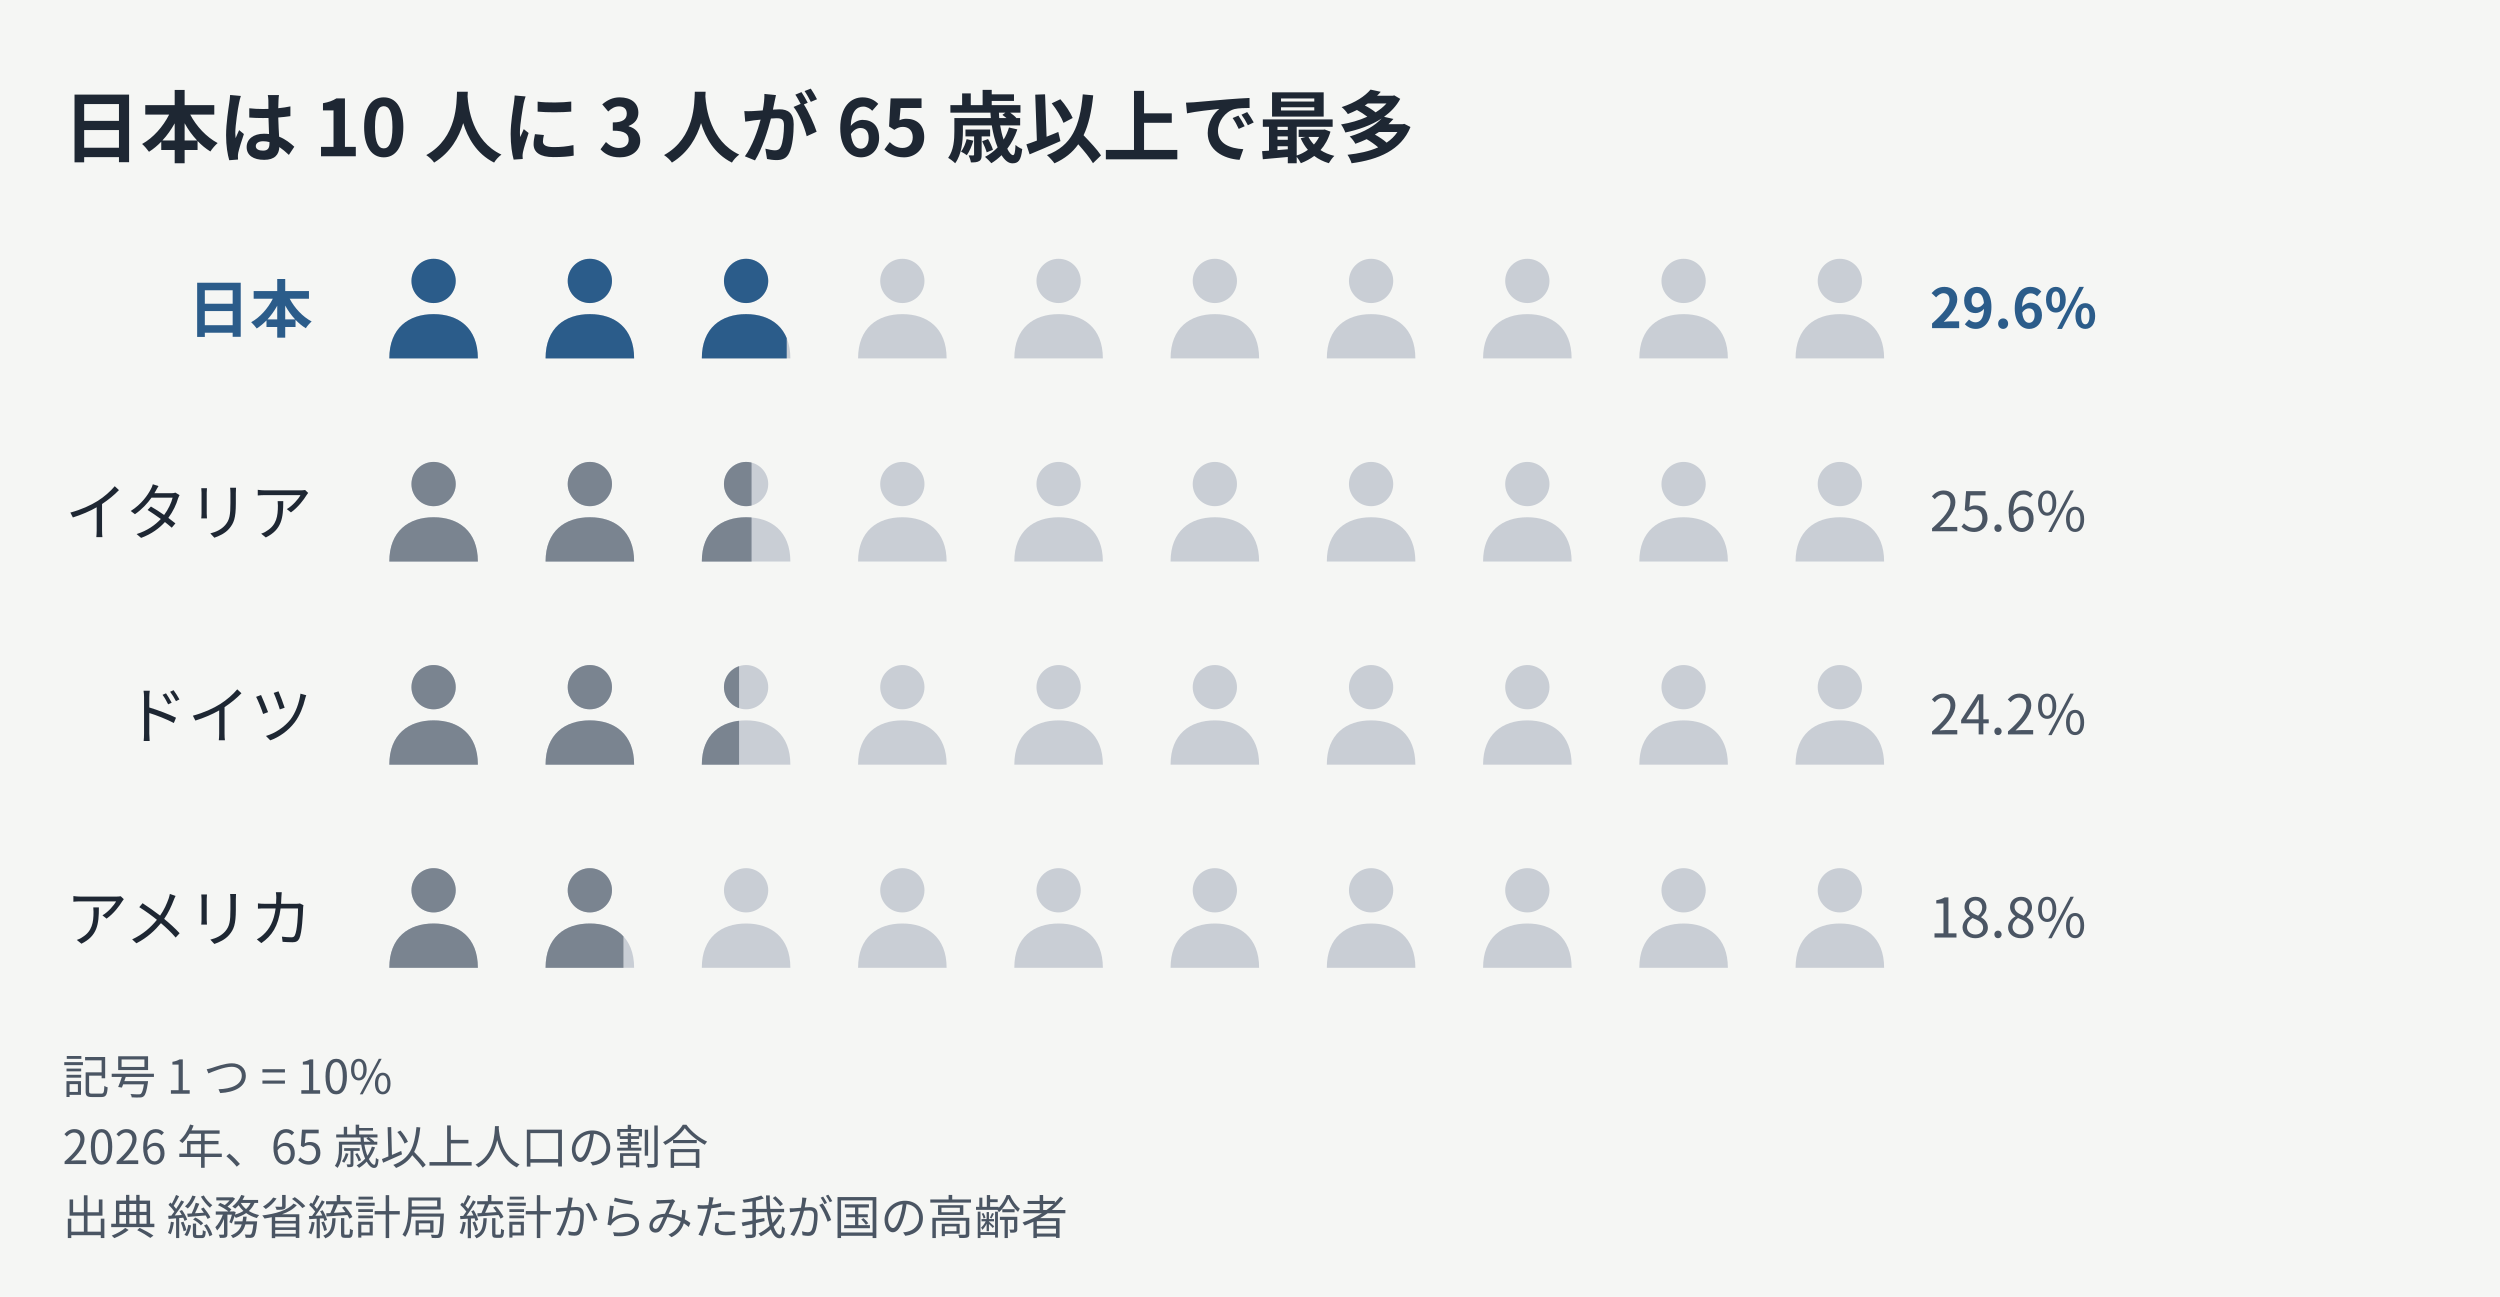
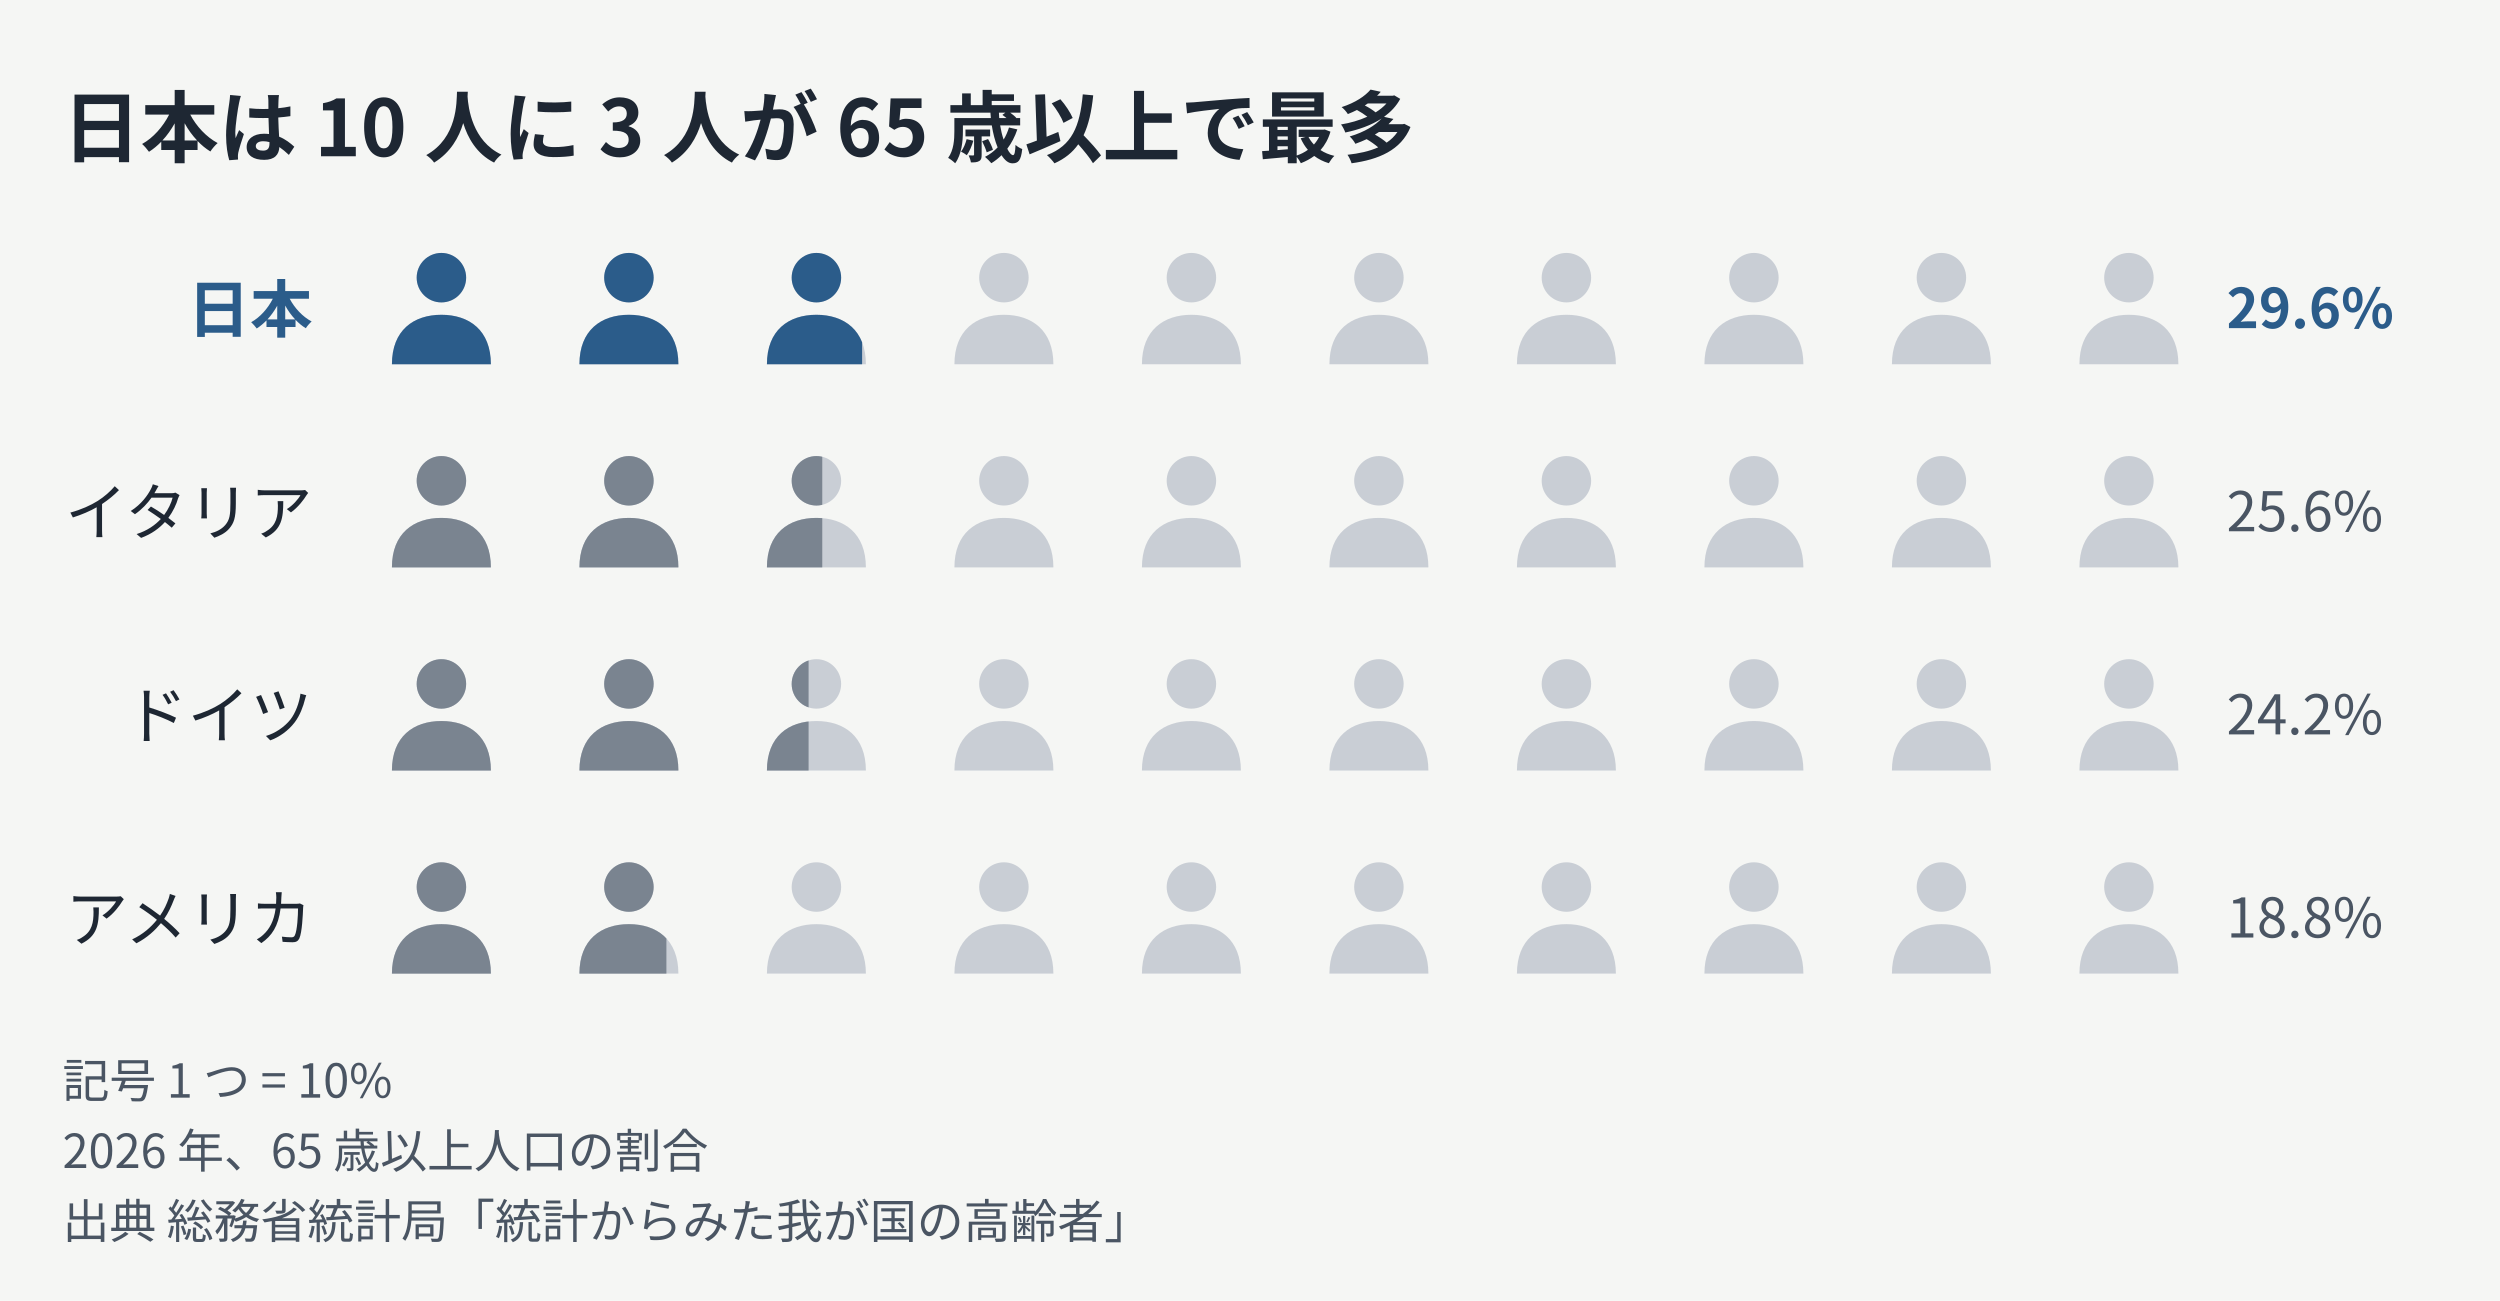
- <svg xmlns="http://www.w3.org/2000/svg" viewBox="0 0 640 332" width="640" height="332" font-family="'BIZ UDPGothic','Yu Gothic UI','Meiryo','Hiragino Sans','Noto Sans JP','Noto Sans CJK JP','IPAPGothic',sans-serif">
-   <rect x="0" y="0" width="640" height="332" fill="#f5f6f4" />
+ <svg xmlns="http://www.w3.org/2000/svg" viewBox="0 0 640 333" width="640" height="333" font-family="'BIZ UDPGothic','Yu Gothic UI','Meiryo','Hiragino Sans','Noto Sans JP','Noto Sans CJK JP','IPAPGothic',sans-serif">
+   <rect x="0" y="0" width="640" height="333" fill="#f5f6f4" />
  <defs>
    <symbol id="person" viewBox="0 0 24 24">
      <circle cx="12" cy="7" r="4" fill="currentColor" />
      <path d="M4,21 C4,15.5 7.5,13 12,13 C16.5,13 20,15.5 20,21 Z" fill="currentColor" />
    </symbol>
    <clipPath id="c0">
-       <rect x="94" y="62" width="107.4" height="34" />
+       <rect x="94" y="60" width="126.7" height="38" />
    </clipPath>
    <clipPath id="c1">
-       <rect x="94" y="114" width="98.4" height="34" />
+       <rect x="94" y="112" width="116.5" height="38" />
    </clipPath>
    <clipPath id="c2">
-       <rect x="94" y="166" width="95.2" height="34" />
+       <rect x="94" y="164" width="113.0" height="38" />
    </clipPath>
    <clipPath id="c3">
-       <rect x="94" y="218" width="65.6" height="34" />
+       <rect x="94" y="216" width="76.6" height="38" />
    </clipPath>
  </defs>
  <style>
    .title { font-size: 20px; font-weight: 700; fill: #1e2733; }
    .h { font-size: 16px; font-weight: 700; fill: #1e2733; }
    .t { font-size: 16px; fill: #1e2733; }
    .s { font-size: 14px; fill: #4a5563; }
    .hp { font-size: 16px; font-weight: 700; fill: #2b5c8a; }
    .p { font-size: 14px; font-weight: 700; fill: #2b5c8a; }
    .o { font-size: 14px; font-weight: 700; fill: #9a4a14; }
+     .d { font-size: 14px; fill: #1e2733; }
+     .b { font-size: 14px; font-weight: 700; fill: #1e2733; }
    .src { font-size: 12px; fill: #4a5563; }
+     .halo { paint-order: stroke; stroke: #f5f6f4; stroke-width: 6px; stroke-linejoin: round; }
  </style>
  <text x="16" y="40" class="title">日本は 10 人に 3 人が 65 歳以上で最多</text>
  <text x="80" y="85" class="hp" text-anchor="end">日本</text>
-   <use href="#person" x="94" y="62" width="34" height="34" color="#c9ced5" />
-   <use href="#person" x="134" y="62" width="34" height="34" color="#c9ced5" />
-   <use href="#person" x="174" y="62" width="34" height="34" color="#c9ced5" />
-   <use href="#person" x="214" y="62" width="34" height="34" color="#c9ced5" />
-   <use href="#person" x="254" y="62" width="34" height="34" color="#c9ced5" />
-   <use href="#person" x="294" y="62" width="34" height="34" color="#c9ced5" />
-   <use href="#person" x="334" y="62" width="34" height="34" color="#c9ced5" />
-   <use href="#person" x="374" y="62" width="34" height="34" color="#c9ced5" />
-   <use href="#person" x="414" y="62" width="34" height="34" color="#c9ced5" />
-   <use href="#person" x="454" y="62" width="34" height="34" color="#c9ced5" />
+   <use href="#person" x="94" y="60" width="38" height="38" color="#c9ced5" />
+   <use href="#person" x="142" y="60" width="38" height="38" color="#c9ced5" />
+   <use href="#person" x="190" y="60" width="38" height="38" color="#c9ced5" />
+   <use href="#person" x="238" y="60" width="38" height="38" color="#c9ced5" />
+   <use href="#person" x="286" y="60" width="38" height="38" color="#c9ced5" />
+   <use href="#person" x="334" y="60" width="38" height="38" color="#c9ced5" />
+   <use href="#person" x="382" y="60" width="38" height="38" color="#c9ced5" />
+   <use href="#person" x="430" y="60" width="38" height="38" color="#c9ced5" />
+   <use href="#person" x="478" y="60" width="38" height="38" color="#c9ced5" />
+   <use href="#person" x="526" y="60" width="38" height="38" color="#c9ced5" />
  <g clip-path="url(#c0)">
-     <use href="#person" x="94" y="62" width="34" height="34" color="#2b5c8a" />
-     <use href="#person" x="134" y="62" width="34" height="34" color="#2b5c8a" />
-     <use href="#person" x="174" y="62" width="34" height="34" color="#2b5c8a" />
-     <use href="#person" x="214" y="62" width="34" height="34" color="#2b5c8a" />
-     <use href="#person" x="254" y="62" width="34" height="34" color="#2b5c8a" />
-     <use href="#person" x="294" y="62" width="34" height="34" color="#2b5c8a" />
-     <use href="#person" x="334" y="62" width="34" height="34" color="#2b5c8a" />
-     <use href="#person" x="374" y="62" width="34" height="34" color="#2b5c8a" />
-     <use href="#person" x="414" y="62" width="34" height="34" color="#2b5c8a" />
-     <use href="#person" x="454" y="62" width="34" height="34" color="#2b5c8a" />
+     <use href="#person" x="94" y="60" width="38" height="38" color="#2b5c8a" />
+     <use href="#person" x="142" y="60" width="38" height="38" color="#2b5c8a" />
+     <use href="#person" x="190" y="60" width="38" height="38" color="#2b5c8a" />
+     <use href="#person" x="238" y="60" width="38" height="38" color="#2b5c8a" />
+     <use href="#person" x="286" y="60" width="38" height="38" color="#2b5c8a" />
+     <use href="#person" x="334" y="60" width="38" height="38" color="#2b5c8a" />
+     <use href="#person" x="382" y="60" width="38" height="38" color="#2b5c8a" />
+     <use href="#person" x="430" y="60" width="38" height="38" color="#2b5c8a" />
+     <use href="#person" x="478" y="60" width="38" height="38" color="#2b5c8a" />
+     <use href="#person" x="526" y="60" width="38" height="38" color="#2b5c8a" />
  </g>
-   <text x="494" y="84" class="p">29.6%</text>
+   <text x="570" y="84" class="p">29.6%</text>
  <text x="80" y="137" class="t" text-anchor="end">イタリア</text>
-   <use href="#person" x="94" y="114" width="34" height="34" color="#c9ced5" />
-   <use href="#person" x="134" y="114" width="34" height="34" color="#c9ced5" />
-   <use href="#person" x="174" y="114" width="34" height="34" color="#c9ced5" />
-   <use href="#person" x="214" y="114" width="34" height="34" color="#c9ced5" />
-   <use href="#person" x="254" y="114" width="34" height="34" color="#c9ced5" />
-   <use href="#person" x="294" y="114" width="34" height="34" color="#c9ced5" />
-   <use href="#person" x="334" y="114" width="34" height="34" color="#c9ced5" />
-   <use href="#person" x="374" y="114" width="34" height="34" color="#c9ced5" />
-   <use href="#person" x="414" y="114" width="34" height="34" color="#c9ced5" />
-   <use href="#person" x="454" y="114" width="34" height="34" color="#c9ced5" />
+   <use href="#person" x="94" y="112" width="38" height="38" color="#c9ced5" />
+   <use href="#person" x="142" y="112" width="38" height="38" color="#c9ced5" />
+   <use href="#person" x="190" y="112" width="38" height="38" color="#c9ced5" />
+   <use href="#person" x="238" y="112" width="38" height="38" color="#c9ced5" />
+   <use href="#person" x="286" y="112" width="38" height="38" color="#c9ced5" />
+   <use href="#person" x="334" y="112" width="38" height="38" color="#c9ced5" />
+   <use href="#person" x="382" y="112" width="38" height="38" color="#c9ced5" />
+   <use href="#person" x="430" y="112" width="38" height="38" color="#c9ced5" />
+   <use href="#person" x="478" y="112" width="38" height="38" color="#c9ced5" />
+   <use href="#person" x="526" y="112" width="38" height="38" color="#c9ced5" />
  <g clip-path="url(#c1)">
-     <use href="#person" x="94" y="114" width="34" height="34" color="#7a8490" />
-     <use href="#person" x="134" y="114" width="34" height="34" color="#7a8490" />
-     <use href="#person" x="174" y="114" width="34" height="34" color="#7a8490" />
-     <use href="#person" x="214" y="114" width="34" height="34" color="#7a8490" />
-     <use href="#person" x="254" y="114" width="34" height="34" color="#7a8490" />
-     <use href="#person" x="294" y="114" width="34" height="34" color="#7a8490" />
-     <use href="#person" x="334" y="114" width="34" height="34" color="#7a8490" />
-     <use href="#person" x="374" y="114" width="34" height="34" color="#7a8490" />
-     <use href="#person" x="414" y="114" width="34" height="34" color="#7a8490" />
-     <use href="#person" x="454" y="114" width="34" height="34" color="#7a8490" />
+     <use href="#person" x="94" y="112" width="38" height="38" color="#7a8490" />
+     <use href="#person" x="142" y="112" width="38" height="38" color="#7a8490" />
+     <use href="#person" x="190" y="112" width="38" height="38" color="#7a8490" />
+     <use href="#person" x="238" y="112" width="38" height="38" color="#7a8490" />
+     <use href="#person" x="286" y="112" width="38" height="38" color="#7a8490" />
+     <use href="#person" x="334" y="112" width="38" height="38" color="#7a8490" />
+     <use href="#person" x="382" y="112" width="38" height="38" color="#7a8490" />
+     <use href="#person" x="430" y="112" width="38" height="38" color="#7a8490" />
+     <use href="#person" x="478" y="112" width="38" height="38" color="#7a8490" />
+     <use href="#person" x="526" y="112" width="38" height="38" color="#7a8490" />
  </g>
-   <text x="494" y="136" class="s">25.6%</text>
+   <text x="570" y="136" class="s">25.6%</text>
  <text x="80" y="189" class="t" text-anchor="end">ドイツ</text>
-   <use href="#person" x="94" y="166" width="34" height="34" color="#c9ced5" />
-   <use href="#person" x="134" y="166" width="34" height="34" color="#c9ced5" />
-   <use href="#person" x="174" y="166" width="34" height="34" color="#c9ced5" />
-   <use href="#person" x="214" y="166" width="34" height="34" color="#c9ced5" />
-   <use href="#person" x="254" y="166" width="34" height="34" color="#c9ced5" />
-   <use href="#person" x="294" y="166" width="34" height="34" color="#c9ced5" />
-   <use href="#person" x="334" y="166" width="34" height="34" color="#c9ced5" />
-   <use href="#person" x="374" y="166" width="34" height="34" color="#c9ced5" />
-   <use href="#person" x="414" y="166" width="34" height="34" color="#c9ced5" />
-   <use href="#person" x="454" y="166" width="34" height="34" color="#c9ced5" />
+   <use href="#person" x="94" y="164" width="38" height="38" color="#c9ced5" />
+   <use href="#person" x="142" y="164" width="38" height="38" color="#c9ced5" />
+   <use href="#person" x="190" y="164" width="38" height="38" color="#c9ced5" />
+   <use href="#person" x="238" y="164" width="38" height="38" color="#c9ced5" />
+   <use href="#person" x="286" y="164" width="38" height="38" color="#c9ced5" />
+   <use href="#person" x="334" y="164" width="38" height="38" color="#c9ced5" />
+   <use href="#person" x="382" y="164" width="38" height="38" color="#c9ced5" />
+   <use href="#person" x="430" y="164" width="38" height="38" color="#c9ced5" />
+   <use href="#person" x="478" y="164" width="38" height="38" color="#c9ced5" />
+   <use href="#person" x="526" y="164" width="38" height="38" color="#c9ced5" />
  <g clip-path="url(#c2)">
-     <use href="#person" x="94" y="166" width="34" height="34" color="#7a8490" />
-     <use href="#person" x="134" y="166" width="34" height="34" color="#7a8490" />
-     <use href="#person" x="174" y="166" width="34" height="34" color="#7a8490" />
-     <use href="#person" x="214" y="166" width="34" height="34" color="#7a8490" />
-     <use href="#person" x="254" y="166" width="34" height="34" color="#7a8490" />
-     <use href="#person" x="294" y="166" width="34" height="34" color="#7a8490" />
-     <use href="#person" x="334" y="166" width="34" height="34" color="#7a8490" />
-     <use href="#person" x="374" y="166" width="34" height="34" color="#7a8490" />
-     <use href="#person" x="414" y="166" width="34" height="34" color="#7a8490" />
-     <use href="#person" x="454" y="166" width="34" height="34" color="#7a8490" />
+     <use href="#person" x="94" y="164" width="38" height="38" color="#7a8490" />
+     <use href="#person" x="142" y="164" width="38" height="38" color="#7a8490" />
+     <use href="#person" x="190" y="164" width="38" height="38" color="#7a8490" />
+     <use href="#person" x="238" y="164" width="38" height="38" color="#7a8490" />
+     <use href="#person" x="286" y="164" width="38" height="38" color="#7a8490" />
+     <use href="#person" x="334" y="164" width="38" height="38" color="#7a8490" />
+     <use href="#person" x="382" y="164" width="38" height="38" color="#7a8490" />
+     <use href="#person" x="430" y="164" width="38" height="38" color="#7a8490" />
+     <use href="#person" x="478" y="164" width="38" height="38" color="#7a8490" />
+     <use href="#person" x="526" y="164" width="38" height="38" color="#7a8490" />
  </g>
-   <text x="494" y="188" class="s">24.2%</text>
+   <text x="570" y="188" class="s">24.2%</text>
  <text x="80" y="241" class="t" text-anchor="end">アメリカ</text>
-   <use href="#person" x="94" y="218" width="34" height="34" color="#c9ced5" />
-   <use href="#person" x="134" y="218" width="34" height="34" color="#c9ced5" />
-   <use href="#person" x="174" y="218" width="34" height="34" color="#c9ced5" />
-   <use href="#person" x="214" y="218" width="34" height="34" color="#c9ced5" />
-   <use href="#person" x="254" y="218" width="34" height="34" color="#c9ced5" />
-   <use href="#person" x="294" y="218" width="34" height="34" color="#c9ced5" />
-   <use href="#person" x="334" y="218" width="34" height="34" color="#c9ced5" />
-   <use href="#person" x="374" y="218" width="34" height="34" color="#c9ced5" />
-   <use href="#person" x="414" y="218" width="34" height="34" color="#c9ced5" />
-   <use href="#person" x="454" y="218" width="34" height="34" color="#c9ced5" />
+   <use href="#person" x="94" y="216" width="38" height="38" color="#c9ced5" />
+   <use href="#person" x="142" y="216" width="38" height="38" color="#c9ced5" />
+   <use href="#person" x="190" y="216" width="38" height="38" color="#c9ced5" />
+   <use href="#person" x="238" y="216" width="38" height="38" color="#c9ced5" />
+   <use href="#person" x="286" y="216" width="38" height="38" color="#c9ced5" />
+   <use href="#person" x="334" y="216" width="38" height="38" color="#c9ced5" />
+   <use href="#person" x="382" y="216" width="38" height="38" color="#c9ced5" />
+   <use href="#person" x="430" y="216" width="38" height="38" color="#c9ced5" />
+   <use href="#person" x="478" y="216" width="38" height="38" color="#c9ced5" />
+   <use href="#person" x="526" y="216" width="38" height="38" color="#c9ced5" />
  <g clip-path="url(#c3)">
-     <use href="#person" x="94" y="218" width="34" height="34" color="#7a8490" />
-     <use href="#person" x="134" y="218" width="34" height="34" color="#7a8490" />
-     <use href="#person" x="174" y="218" width="34" height="34" color="#7a8490" />
-     <use href="#person" x="214" y="218" width="34" height="34" color="#7a8490" />
-     <use href="#person" x="254" y="218" width="34" height="34" color="#7a8490" />
-     <use href="#person" x="294" y="218" width="34" height="34" color="#7a8490" />
-     <use href="#person" x="334" y="218" width="34" height="34" color="#7a8490" />
-     <use href="#person" x="374" y="218" width="34" height="34" color="#7a8490" />
-     <use href="#person" x="414" y="218" width="34" height="34" color="#7a8490" />
-     <use href="#person" x="454" y="218" width="34" height="34" color="#7a8490" />
+     <use href="#person" x="94" y="216" width="38" height="38" color="#7a8490" />
+     <use href="#person" x="142" y="216" width="38" height="38" color="#7a8490" />
+     <use href="#person" x="190" y="216" width="38" height="38" color="#7a8490" />
+     <use href="#person" x="238" y="216" width="38" height="38" color="#7a8490" />
+     <use href="#person" x="286" y="216" width="38" height="38" color="#7a8490" />
+     <use href="#person" x="334" y="216" width="38" height="38" color="#7a8490" />
+     <use href="#person" x="382" y="216" width="38" height="38" color="#7a8490" />
+     <use href="#person" x="430" y="216" width="38" height="38" color="#7a8490" />
+     <use href="#person" x="478" y="216" width="38" height="38" color="#7a8490" />
+     <use href="#person" x="526" y="216" width="38" height="38" color="#7a8490" />
  </g>
-   <text x="494" y="240" class="s">18.8%</text>
-   <text x="16" y="280" class="src">記号 1 つ = 10%</text>
-   <text x="16" y="298" class="src">2026 年、65 歳以上人口の割合</text>
-   <text x="16" y="316" class="src">出典 総務省統計局 統計からみた我が国の高齢者</text>
+   <text x="570" y="240" class="s">18.8%</text>
+   <text x="16" y="281" class="src">記号 1 つ = 10%</text>
+   <text x="16" y="299" class="src">2026 年、65 歳以上人口の割合</text>
+   <text x="16" y="317" class="src">出典 総務省統計局「統計からみた我が国の高齢者」</text>
</svg>
